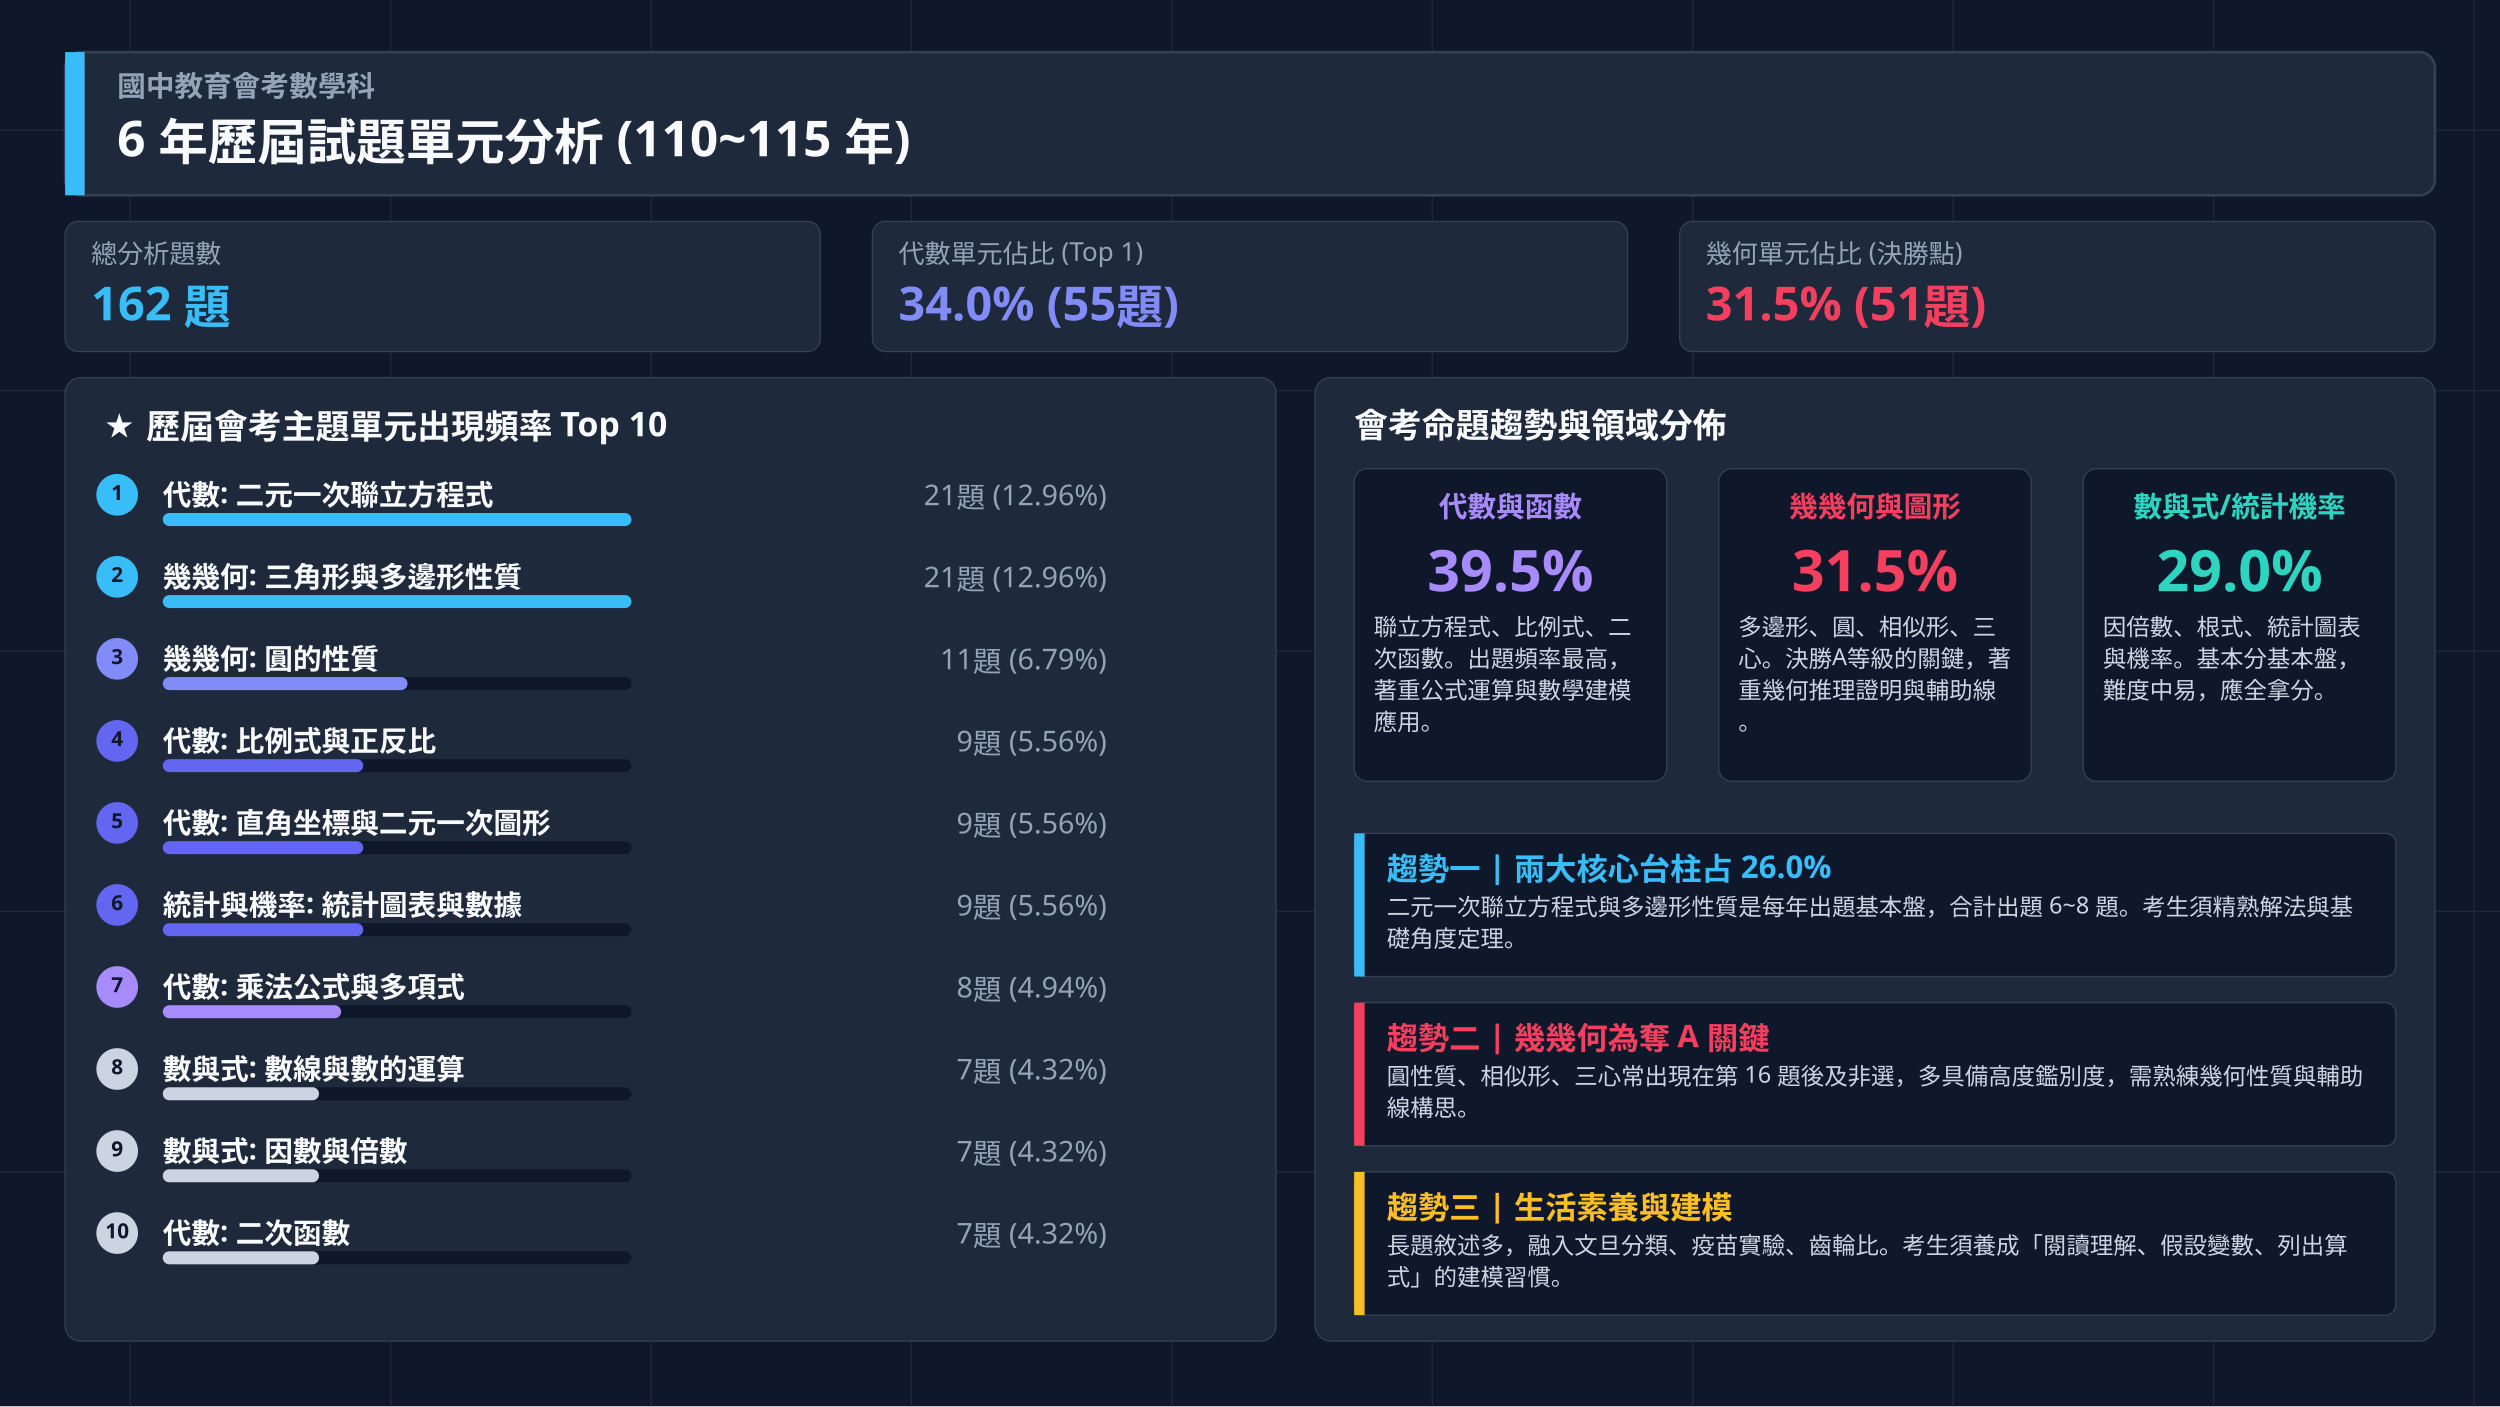
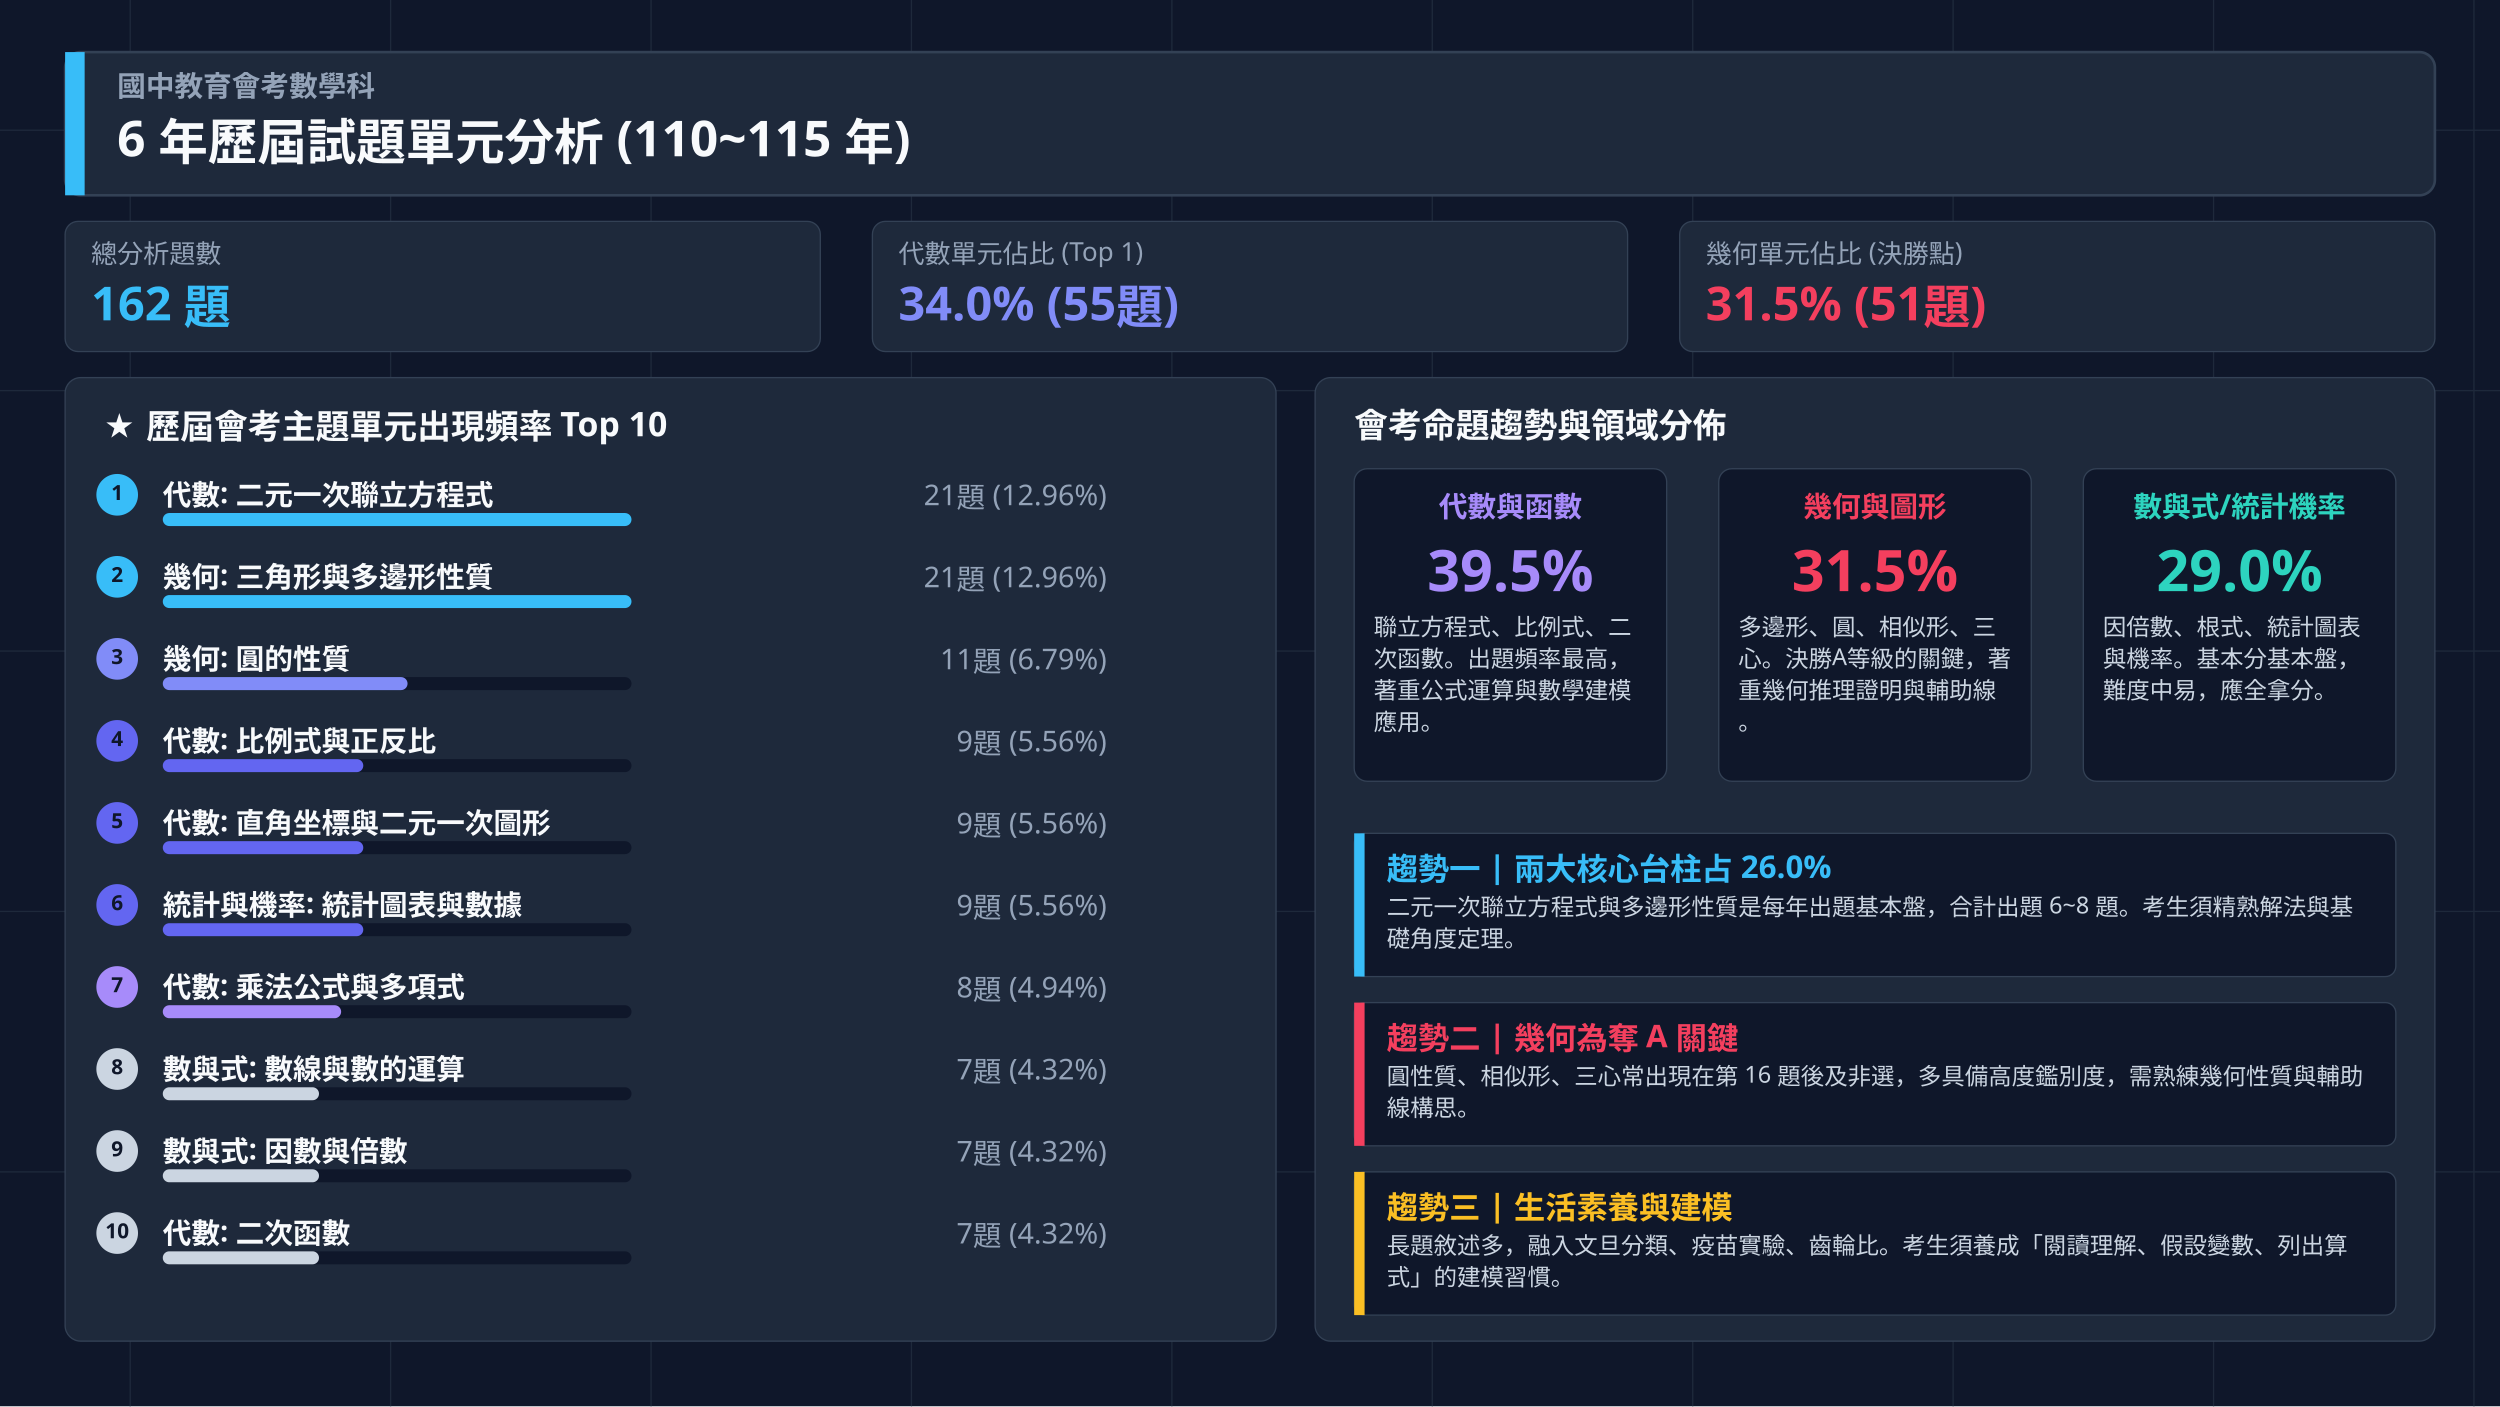
<svg xmlns="http://www.w3.org/2000/svg" width="1920" height="1080" viewBox="0 0 1920 1080">
  <rect width="1920" height="1080" fill="#0f172a" />
  <line x1="100" y1="0" x2="100" y2="1080" stroke="#1e293b" stroke-width="1" />
  <line x1="300" y1="0" x2="300" y2="1080" stroke="#1e293b" stroke-width="1" />
  <line x1="500" y1="0" x2="500" y2="1080" stroke="#1e293b" stroke-width="1" />
  <line x1="700" y1="0" x2="700" y2="1080" stroke="#1e293b" stroke-width="1" />
  <line x1="900" y1="0" x2="900" y2="1080" stroke="#1e293b" stroke-width="1" />
  <line x1="1100" y1="0" x2="1100" y2="1080" stroke="#1e293b" stroke-width="1" />
  <line x1="1300" y1="0" x2="1300" y2="1080" stroke="#1e293b" stroke-width="1" />
  <line x1="1500" y1="0" x2="1500" y2="1080" stroke="#1e293b" stroke-width="1" />
  <line x1="1700" y1="0" x2="1700" y2="1080" stroke="#1e293b" stroke-width="1" />
  <line x1="1900" y1="0" x2="1900" y2="1080" stroke="#1e293b" stroke-width="1" />
  <line x1="0" y1="100" x2="1920" y2="100" stroke="#1e293b" stroke-width="1" />
  <line x1="0" y1="300" x2="1920" y2="300" stroke="#1e293b" stroke-width="1" />
  <line x1="0" y1="500" x2="1920" y2="500" stroke="#1e293b" stroke-width="1" />
  <line x1="0" y1="700" x2="1920" y2="700" stroke="#1e293b" stroke-width="1" />
  <line x1="0" y1="900" x2="1920" y2="900" stroke="#1e293b" stroke-width="1" />
  <rect x="50" y="40" width="1820" height="110" rx="12" fill="#1e293b" stroke="#334155" stroke-width="2" />
  <rect x="50" y="40" width="15" height="110" fill="#38bdf8" />
  <text x="90" y="74" fill="#94a3b8" font-family="Microsoft JhengHei, sans-serif" font-size="22" font-weight="bold" text-anchor="start">國中教育會考數學科</text>
  <text x="90" y="120" fill="#f8fafc" font-family="Microsoft JhengHei, sans-serif" font-size="38" font-weight="bold" text-anchor="start">6 年歷屆試題單元分析 (110~115 年)</text>
  <rect x="50" y="170" width="580" height="100" rx="10" fill="#1e293b" stroke="#334155" stroke-width="1" />
  <text x="70" y="202" fill="#94a3b8" font-family="Microsoft JhengHei, sans-serif" font-size="20" font-weight="normal" text-anchor="start">總分析題數</text>
  <text x="70" y="246" fill="#38bdf8" font-family="Microsoft JhengHei, sans-serif" font-size="36" font-weight="bold" text-anchor="start">162 題</text>
  <rect x="670" y="170" width="580" height="100" rx="10" fill="#1e293b" stroke="#334155" stroke-width="1" />
  <text x="690" y="202" fill="#94a3b8" font-family="Microsoft JhengHei, sans-serif" font-size="20" font-weight="normal" text-anchor="start">代數單元佔比 (Top 1)</text>
  <text x="690" y="246" fill="#818cf8" font-family="Microsoft JhengHei, sans-serif" font-size="36" font-weight="bold" text-anchor="start">34.0% (55題)</text>
  <rect x="1290" y="170" width="580" height="100" rx="10" fill="#1e293b" stroke="#334155" stroke-width="1" />
  <text x="1310" y="202" fill="#94a3b8" font-family="Microsoft JhengHei, sans-serif" font-size="20" font-weight="normal" text-anchor="start">幾何單元佔比 (決勝點)</text>
  <text x="1310" y="246" fill="#f43f5e" font-family="Microsoft JhengHei, sans-serif" font-size="36" font-weight="bold" text-anchor="start">31.5% (51題)</text>
  <rect x="50" y="290" width="930" height="740" rx="12" fill="#1e293b" stroke="#334155" stroke-width="1" />
  <text x="80" y="336" fill="#f8fafc" font-family="Microsoft JhengHei, sans-serif" font-size="26" font-weight="bold" text-anchor="start">★ 歷屆會考主題單元出現頻率 Top 10</text>
  <circle cx="90" cy="380" r="16" fill="#38bdf8" />
  <text x="90" y="384" fill="#0f172a" font-family="Microsoft JhengHei, sans-serif" font-size="16" font-weight="bold" text-anchor="middle">1</text>
  <text x="125" y="388" fill="#f8fafc" font-family="Microsoft JhengHei, sans-serif" font-size="22" font-weight="bold" text-anchor="start">代數: 二元一次聯立方程式</text>
  <text x="850" y="388" fill="#94a3b8" font-family="Microsoft JhengHei, sans-serif" font-size="22" font-weight="normal" text-anchor="end">21題 (12.96%)</text>
  <rect x="125" y="394" width="360" height="10" rx="5" fill="#0f172a" />
  <rect x="125" y="394" width="360" height="10" rx="5" fill="#38bdf8" />
  <circle cx="90" cy="443" r="16" fill="#38bdf8" />
  <text x="90" y="447" fill="#0f172a" font-family="Microsoft JhengHei, sans-serif" font-size="16" font-weight="bold" text-anchor="middle">2</text>
-   <text x="125" y="451" fill="#f8fafc" font-family="Microsoft JhengHei, sans-serif" font-size="22" font-weight="bold" text-anchor="start">幾幾何: 三角形與多邊形性質</text>
+   <text x="125" y="451" fill="#f8fafc" font-family="Microsoft JhengHei, sans-serif" font-size="22" font-weight="bold" text-anchor="start">幾何: 三角形與多邊形性質</text>
  <text x="850" y="451" fill="#94a3b8" font-family="Microsoft JhengHei, sans-serif" font-size="22" font-weight="normal" text-anchor="end">21題 (12.96%)</text>
  <rect x="125" y="457" width="360" height="10" rx="5" fill="#0f172a" />
  <rect x="125" y="457" width="360" height="10" rx="5" fill="#38bdf8" />
  <circle cx="90" cy="506" r="16" fill="#818cf8" />
  <text x="90" y="510" fill="#0f172a" font-family="Microsoft JhengHei, sans-serif" font-size="16" font-weight="bold" text-anchor="middle">3</text>
-   <text x="125" y="514" fill="#f8fafc" font-family="Microsoft JhengHei, sans-serif" font-size="22" font-weight="bold" text-anchor="start">幾幾何: 圓的性質</text>
+   <text x="125" y="514" fill="#f8fafc" font-family="Microsoft JhengHei, sans-serif" font-size="22" font-weight="bold" text-anchor="start">幾何: 圓的性質</text>
  <text x="850" y="514" fill="#94a3b8" font-family="Microsoft JhengHei, sans-serif" font-size="22" font-weight="normal" text-anchor="end">11題 (6.79%)</text>
  <rect x="125" y="520" width="360" height="10" rx="5" fill="#0f172a" />
  <rect x="125" y="520" width="188" height="10" rx="5" fill="#818cf8" />
  <circle cx="90" cy="569" r="16" fill="#6366f1" />
  <text x="90" y="573" fill="#0f172a" font-family="Microsoft JhengHei, sans-serif" font-size="16" font-weight="bold" text-anchor="middle">4</text>
  <text x="125" y="577" fill="#f8fafc" font-family="Microsoft JhengHei, sans-serif" font-size="22" font-weight="bold" text-anchor="start">代數: 比例式與正反比</text>
  <text x="850" y="577" fill="#94a3b8" font-family="Microsoft JhengHei, sans-serif" font-size="22" font-weight="normal" text-anchor="end">9題 (5.56%)</text>
  <rect x="125" y="583" width="360" height="10" rx="5" fill="#0f172a" />
  <rect x="125" y="583" width="154" height="10" rx="5" fill="#6366f1" />
  <circle cx="90" cy="632" r="16" fill="#6366f1" />
  <text x="90" y="636" fill="#0f172a" font-family="Microsoft JhengHei, sans-serif" font-size="16" font-weight="bold" text-anchor="middle">5</text>
  <text x="125" y="640" fill="#f8fafc" font-family="Microsoft JhengHei, sans-serif" font-size="22" font-weight="bold" text-anchor="start">代數: 直角坐標與二元一次圖形</text>
  <text x="850" y="640" fill="#94a3b8" font-family="Microsoft JhengHei, sans-serif" font-size="22" font-weight="normal" text-anchor="end">9題 (5.56%)</text>
  <rect x="125" y="646" width="360" height="10" rx="5" fill="#0f172a" />
  <rect x="125" y="646" width="154" height="10" rx="5" fill="#6366f1" />
  <circle cx="90" cy="695" r="16" fill="#6366f1" />
  <text x="90" y="699" fill="#0f172a" font-family="Microsoft JhengHei, sans-serif" font-size="16" font-weight="bold" text-anchor="middle">6</text>
  <text x="125" y="703" fill="#f8fafc" font-family="Microsoft JhengHei, sans-serif" font-size="22" font-weight="bold" text-anchor="start">統計與機率: 統計圖表與數據</text>
  <text x="850" y="703" fill="#94a3b8" font-family="Microsoft JhengHei, sans-serif" font-size="22" font-weight="normal" text-anchor="end">9題 (5.56%)</text>
  <rect x="125" y="709" width="360" height="10" rx="5" fill="#0f172a" />
  <rect x="125" y="709" width="154" height="10" rx="5" fill="#6366f1" />
  <circle cx="90" cy="758" r="16" fill="#a78bfa" />
  <text x="90" y="762" fill="#0f172a" font-family="Microsoft JhengHei, sans-serif" font-size="16" font-weight="bold" text-anchor="middle">7</text>
  <text x="125" y="766" fill="#f8fafc" font-family="Microsoft JhengHei, sans-serif" font-size="22" font-weight="bold" text-anchor="start">代數: 乘法公式與多項式</text>
  <text x="850" y="766" fill="#94a3b8" font-family="Microsoft JhengHei, sans-serif" font-size="22" font-weight="normal" text-anchor="end">8題 (4.94%)</text>
  <rect x="125" y="772" width="360" height="10" rx="5" fill="#0f172a" />
  <rect x="125" y="772" width="137" height="10" rx="5" fill="#a78bfa" />
  <circle cx="90" cy="821" r="16" fill="#cbd5e1" />
  <text x="90" y="825" fill="#0f172a" font-family="Microsoft JhengHei, sans-serif" font-size="16" font-weight="bold" text-anchor="middle">8</text>
  <text x="125" y="829" fill="#f8fafc" font-family="Microsoft JhengHei, sans-serif" font-size="22" font-weight="bold" text-anchor="start">數與式: 數線與數的運算</text>
  <text x="850" y="829" fill="#94a3b8" font-family="Microsoft JhengHei, sans-serif" font-size="22" font-weight="normal" text-anchor="end">7題 (4.32%)</text>
  <rect x="125" y="835" width="360" height="10" rx="5" fill="#0f172a" />
  <rect x="125" y="835" width="120" height="10" rx="5" fill="#cbd5e1" />
  <circle cx="90" cy="884" r="16" fill="#cbd5e1" />
  <text x="90" y="888" fill="#0f172a" font-family="Microsoft JhengHei, sans-serif" font-size="16" font-weight="bold" text-anchor="middle">9</text>
  <text x="125" y="892" fill="#f8fafc" font-family="Microsoft JhengHei, sans-serif" font-size="22" font-weight="bold" text-anchor="start">數與式: 因數與倍數</text>
  <text x="850" y="892" fill="#94a3b8" font-family="Microsoft JhengHei, sans-serif" font-size="22" font-weight="normal" text-anchor="end">7題 (4.32%)</text>
  <rect x="125" y="898" width="360" height="10" rx="5" fill="#0f172a" />
  <rect x="125" y="898" width="120" height="10" rx="5" fill="#cbd5e1" />
  <circle cx="90" cy="947" r="16" fill="#cbd5e1" />
  <text x="90" y="951" fill="#0f172a" font-family="Microsoft JhengHei, sans-serif" font-size="16" font-weight="bold" text-anchor="middle">10</text>
  <text x="125" y="955" fill="#f8fafc" font-family="Microsoft JhengHei, sans-serif" font-size="22" font-weight="bold" text-anchor="start">代數: 二次函數</text>
  <text x="850" y="955" fill="#94a3b8" font-family="Microsoft JhengHei, sans-serif" font-size="22" font-weight="normal" text-anchor="end">7題 (4.32%)</text>
  <rect x="125" y="961" width="360" height="10" rx="5" fill="#0f172a" />
  <rect x="125" y="961" width="120" height="10" rx="5" fill="#cbd5e1" />
  <rect x="1010" y="290" width="860" height="740" rx="12" fill="#1e293b" stroke="#334155" stroke-width="1" />
  <text x="1040" y="336" fill="#f8fafc" font-family="Microsoft JhengHei, sans-serif" font-size="26" font-weight="bold" text-anchor="start">會考命題趨勢與領域分佈</text>
  <rect x="1040" y="360" width="240" height="240" rx="10" fill="#0f172a" stroke="#334155" stroke-width="1" />
  <text x="1160" y="397" fill="#a78bfa" font-family="Microsoft JhengHei, sans-serif" font-size="22" font-weight="bold" text-anchor="middle">代數與函數</text>
  <text x="1160" y="454" fill="#a78bfa" font-family="Microsoft JhengHei, sans-serif" font-size="44" font-weight="bold" text-anchor="middle">39.5%</text>
  <text x="1055" y="488" fill="#cbd5e1" font-family="Microsoft JhengHei, sans-serif" font-size="18" font-weight="normal" text-anchor="start">聯立方程式、比例式、二</text>
  <text x="1055" y="512.3" fill="#cbd5e1" font-family="Microsoft JhengHei, sans-serif" font-size="18" font-weight="normal" text-anchor="start">次函數。出題頻率最高，</text>
  <text x="1055" y="536.6" fill="#cbd5e1" font-family="Microsoft JhengHei, sans-serif" font-size="18" font-weight="normal" text-anchor="start">著重公式運算與數學建模</text>
  <text x="1055" y="560.9" fill="#cbd5e1" font-family="Microsoft JhengHei, sans-serif" font-size="18" font-weight="normal" text-anchor="start">應用。</text>
  <rect x="1320" y="360" width="240" height="240" rx="10" fill="#0f172a" stroke="#334155" stroke-width="1" />
-   <text x="1440" y="397" fill="#f43f5e" font-family="Microsoft JhengHei, sans-serif" font-size="22" font-weight="bold" text-anchor="middle">幾幾何與圖形</text>
+   <text x="1440" y="397" fill="#f43f5e" font-family="Microsoft JhengHei, sans-serif" font-size="22" font-weight="bold" text-anchor="middle">幾何與圖形</text>
  <text x="1440" y="454" fill="#f43f5e" font-family="Microsoft JhengHei, sans-serif" font-size="44" font-weight="bold" text-anchor="middle">31.5%</text>
  <text x="1335" y="488" fill="#cbd5e1" font-family="Microsoft JhengHei, sans-serif" font-size="18" font-weight="normal" text-anchor="start">多邊形、圓、相似形、三</text>
  <text x="1335" y="512.3" fill="#cbd5e1" font-family="Microsoft JhengHei, sans-serif" font-size="18" font-weight="normal" text-anchor="start">心。決勝A等級的關鍵，著</text>
  <text x="1335" y="536.6" fill="#cbd5e1" font-family="Microsoft JhengHei, sans-serif" font-size="18" font-weight="normal" text-anchor="start">重幾何推理證明與輔助線</text>
  <text x="1335" y="560.9" fill="#cbd5e1" font-family="Microsoft JhengHei, sans-serif" font-size="18" font-weight="normal" text-anchor="start">。</text>
  <rect x="1600" y="360" width="240" height="240" rx="10" fill="#0f172a" stroke="#334155" stroke-width="1" />
  <text x="1720" y="397" fill="#2dd4bf" font-family="Microsoft JhengHei, sans-serif" font-size="22" font-weight="bold" text-anchor="middle">數與式/統計機率</text>
  <text x="1720" y="454" fill="#2dd4bf" font-family="Microsoft JhengHei, sans-serif" font-size="44" font-weight="bold" text-anchor="middle">29.0%</text>
  <text x="1615" y="488" fill="#cbd5e1" font-family="Microsoft JhengHei, sans-serif" font-size="18" font-weight="normal" text-anchor="start">因倍數、根式、統計圖表</text>
  <text x="1615" y="512.3" fill="#cbd5e1" font-family="Microsoft JhengHei, sans-serif" font-size="18" font-weight="normal" text-anchor="start">與機率。基本分基本盤，</text>
  <text x="1615" y="536.6" fill="#cbd5e1" font-family="Microsoft JhengHei, sans-serif" font-size="18" font-weight="normal" text-anchor="start">難度中易，應全拿分。</text>
  <rect x="1040" y="640" width="800" height="110" rx="8" fill="#0f172a" stroke="#334155" stroke-width="1" />
  <rect x="1040" y="640" width="8" height="110" fill="#38bdf8" />
  <text x="1065" y="676" fill="#38bdf8" font-family="Microsoft JhengHei, sans-serif" font-size="24" font-weight="bold" text-anchor="start">趨勢一 | 兩大核心台柱占 26.0%</text>
  <text x="1065" y="703" fill="#cbd5e1" font-family="Microsoft JhengHei, sans-serif" font-size="18" font-weight="normal" text-anchor="start">二元一次聯立方程式與多邊形性質是每年出題基本盤，合計出題 6~8 題。考生須精熟解法與基</text>
  <text x="1065" y="727.3" fill="#cbd5e1" font-family="Microsoft JhengHei, sans-serif" font-size="18" font-weight="normal" text-anchor="start">礎角度定理。</text>
  <rect x="1040" y="770" width="800" height="110" rx="8" fill="#0f172a" stroke="#334155" stroke-width="1" />
  <rect x="1040" y="770" width="8" height="110" fill="#f43f5e" />
-   <text x="1065" y="806" fill="#f43f5e" font-family="Microsoft JhengHei, sans-serif" font-size="24" font-weight="bold" text-anchor="start">趨勢二 | 幾幾何為奪 A 關鍵</text>
+   <text x="1065" y="806" fill="#f43f5e" font-family="Microsoft JhengHei, sans-serif" font-size="24" font-weight="bold" text-anchor="start">趨勢二 | 幾何為奪 A 關鍵</text>
  <text x="1065" y="833" fill="#cbd5e1" font-family="Microsoft JhengHei, sans-serif" font-size="18" font-weight="normal" text-anchor="start">圓性質、相似形、三心常出現在第 16 題後及非選，多具備高度鑑別度，需熟練幾何性質與輔助</text>
  <text x="1065" y="857.3" fill="#cbd5e1" font-family="Microsoft JhengHei, sans-serif" font-size="18" font-weight="normal" text-anchor="start">線構思。</text>
  <rect x="1040" y="900" width="800" height="110" rx="8" fill="#0f172a" stroke="#334155" stroke-width="1" />
  <rect x="1040" y="900" width="8" height="110" fill="#fbbf24" />
  <text x="1065" y="936" fill="#fbbf24" font-family="Microsoft JhengHei, sans-serif" font-size="24" font-weight="bold" text-anchor="start">趨勢三 | 生活素養與建模</text>
  <text x="1065" y="963" fill="#cbd5e1" font-family="Microsoft JhengHei, sans-serif" font-size="18" font-weight="normal" text-anchor="start">長題敘述多，融入文旦分類、疫苗實驗、齒輪比。考生須養成「閱讀理解、假設變數、列出算</text>
  <text x="1065" y="987.3" fill="#cbd5e1" font-family="Microsoft JhengHei, sans-serif" font-size="18" font-weight="normal" text-anchor="start">式」的建模習慣。</text>
</svg>
